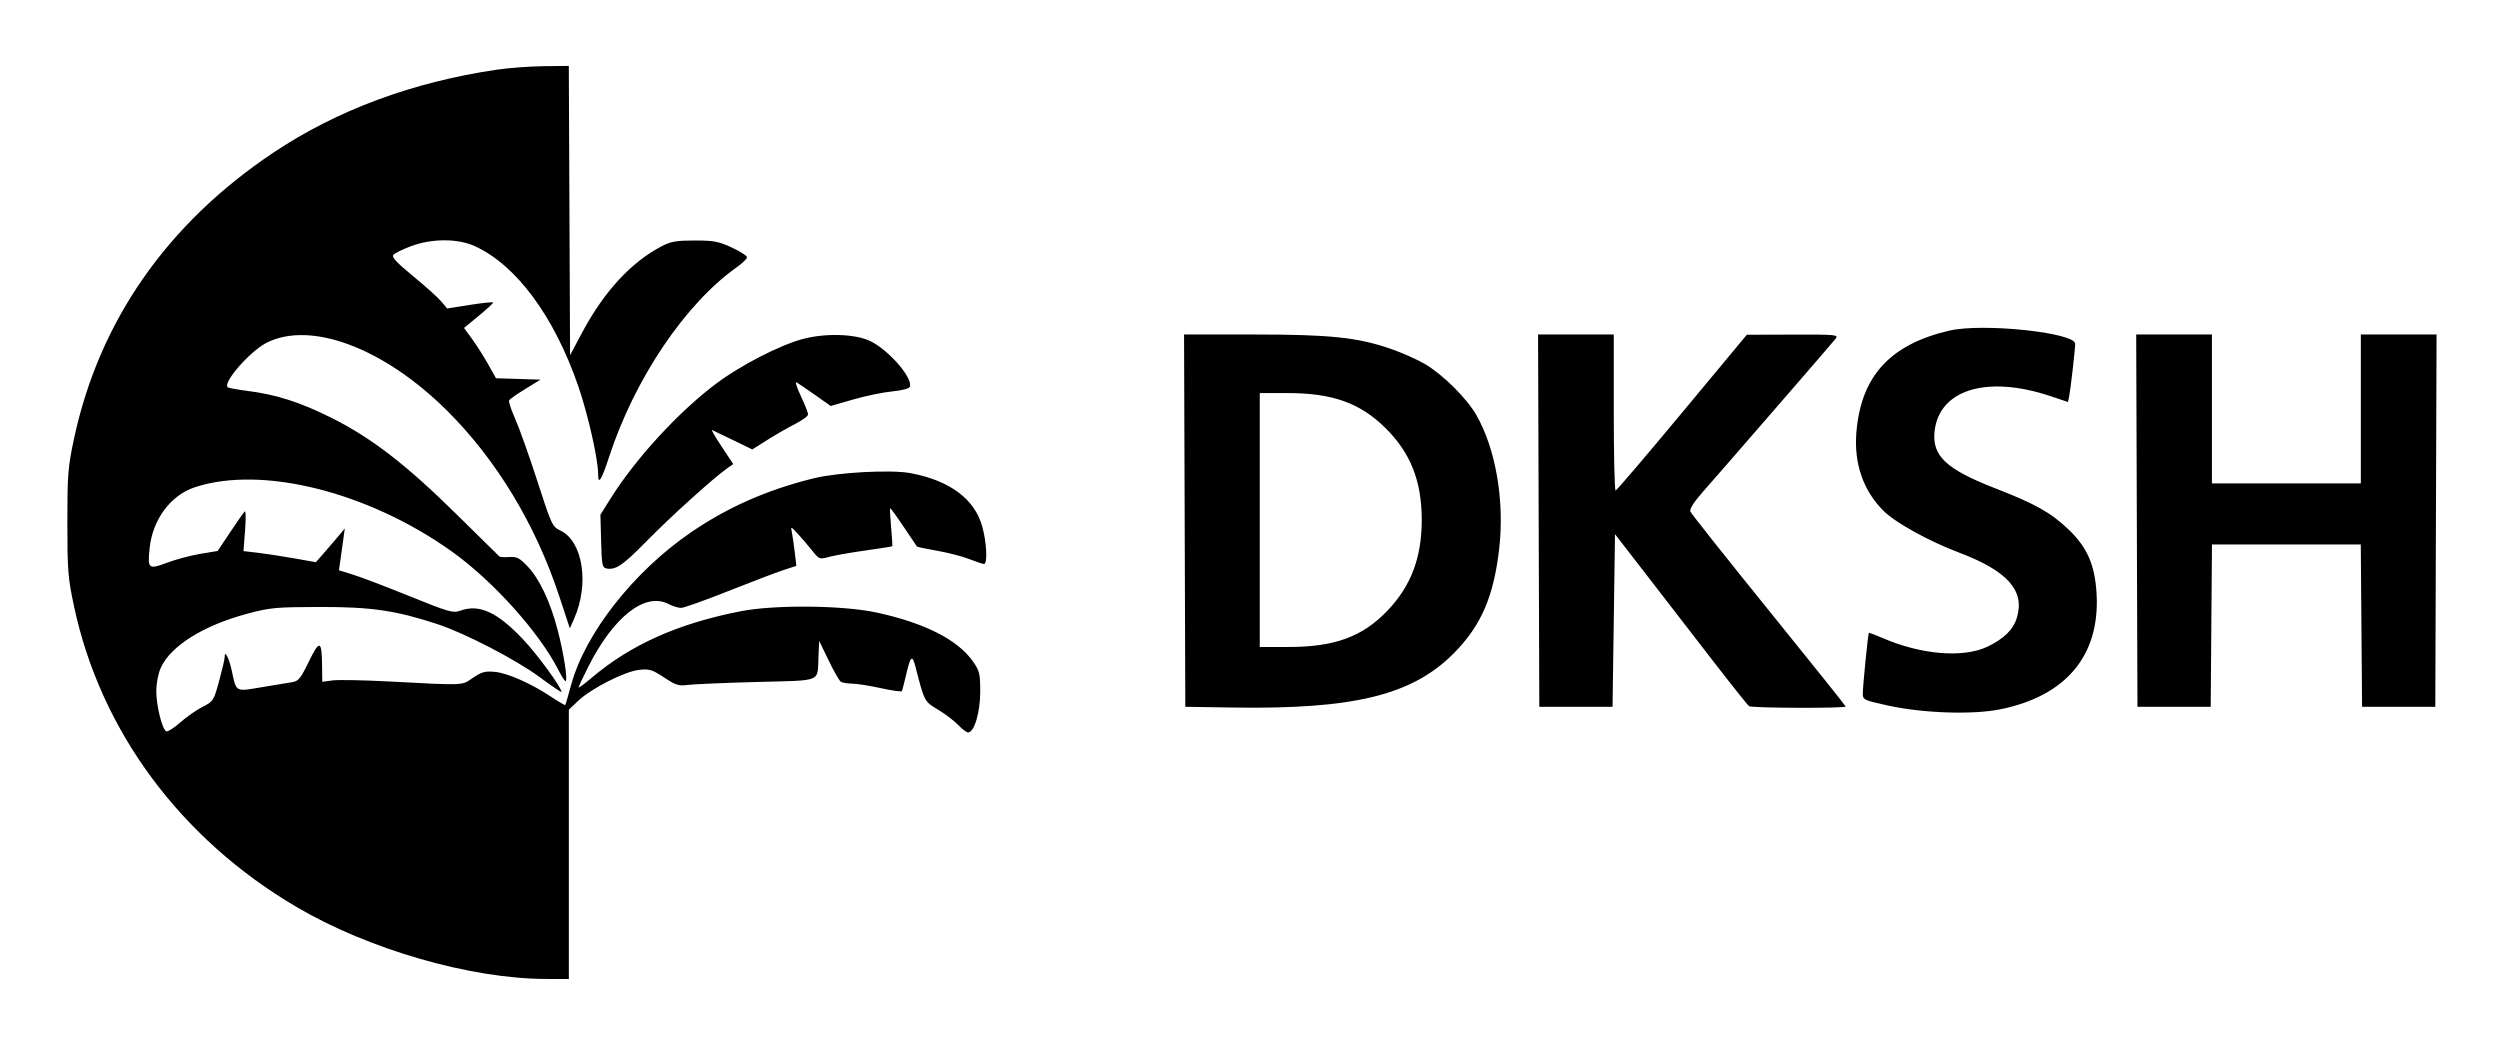
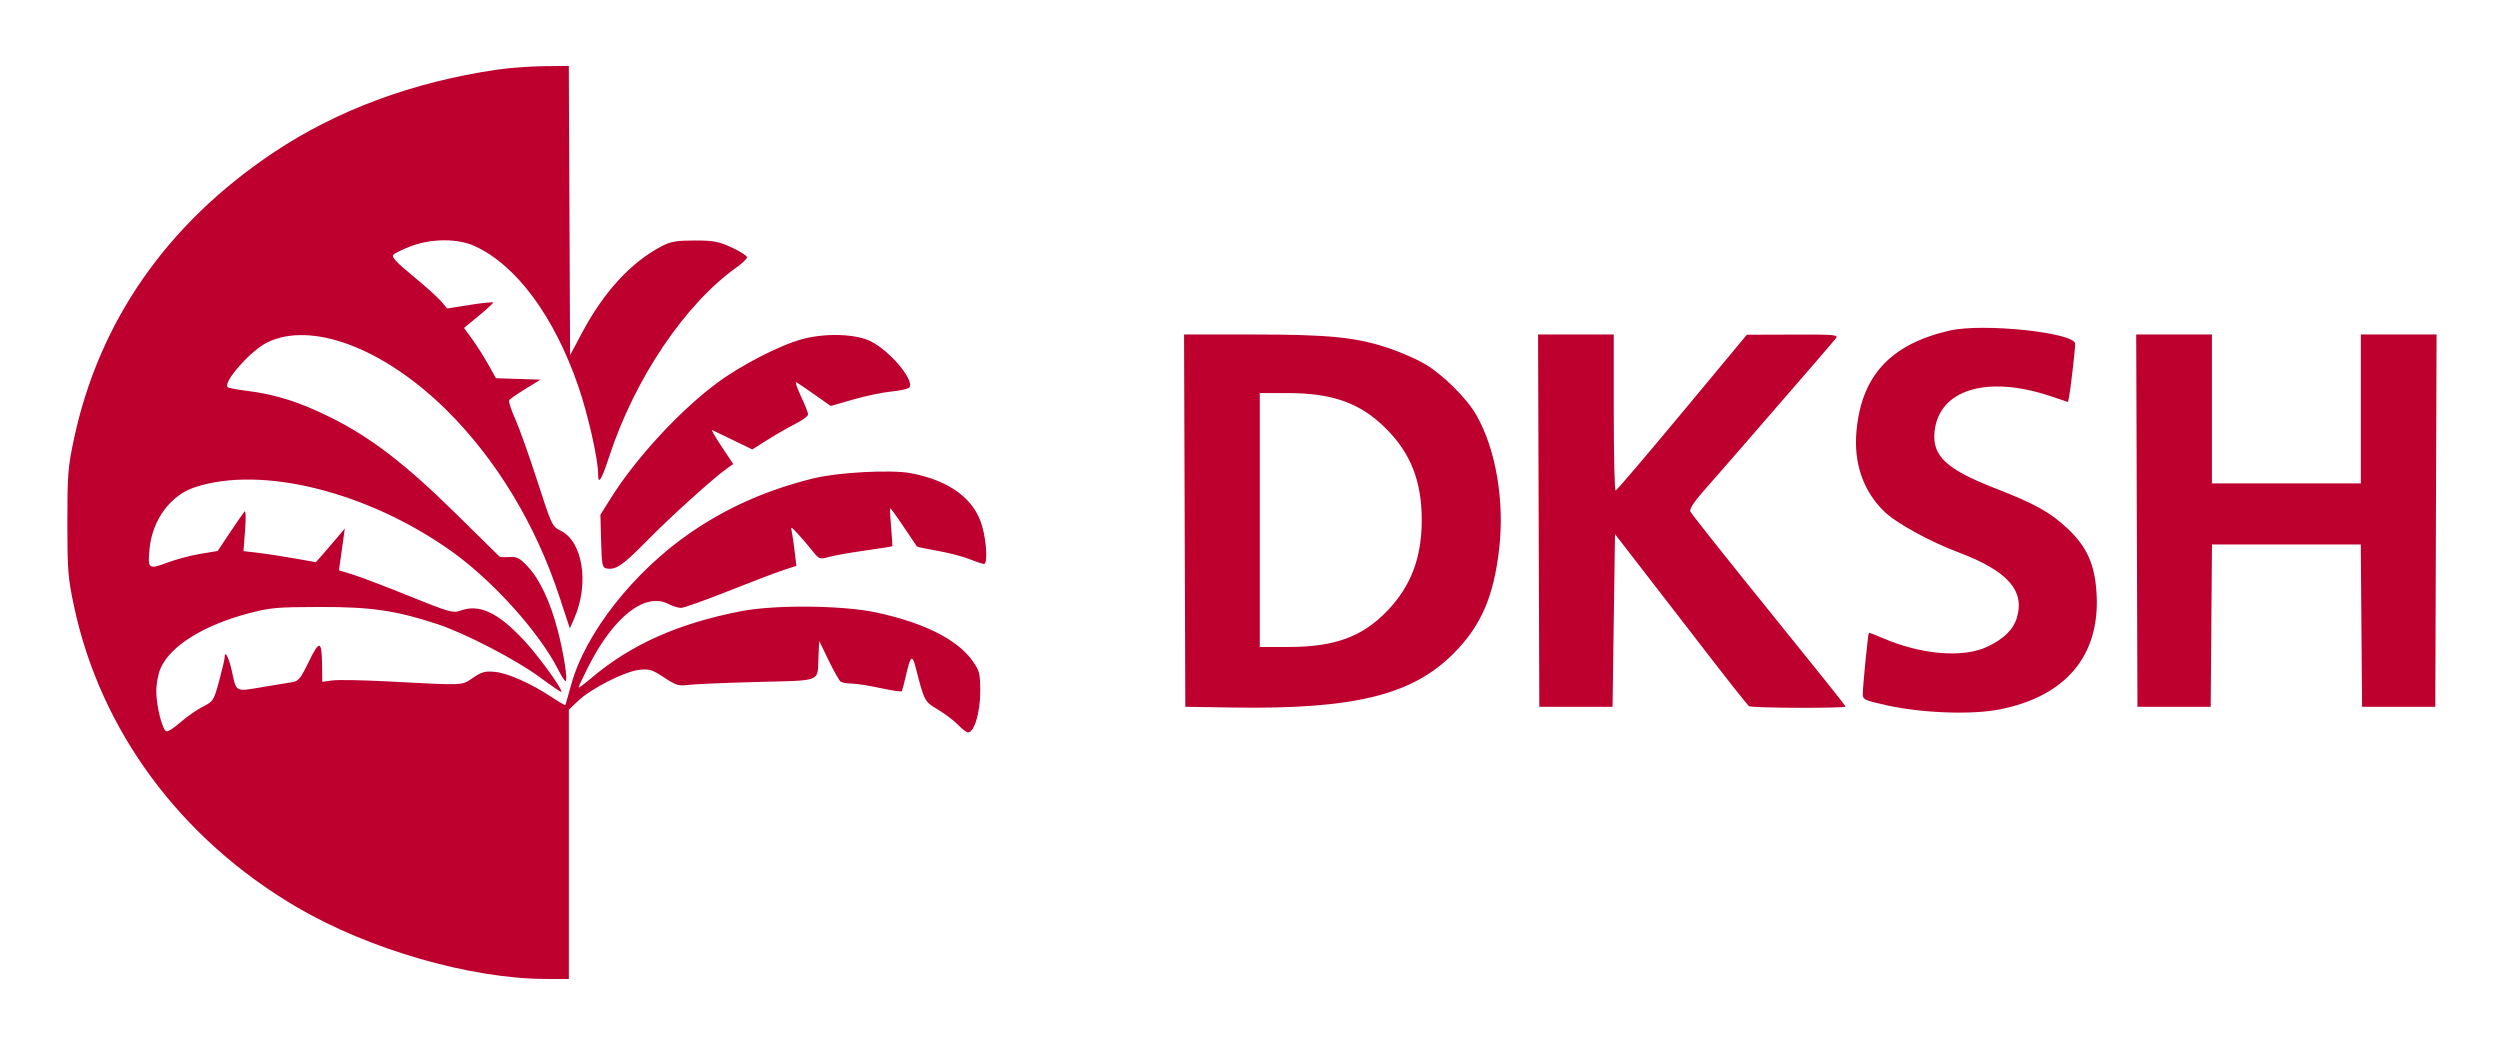
<svg xmlns="http://www.w3.org/2000/svg" width="100%" height="auto" viewBox="0 0 1024 428" version="1.1">
-   <path d="M 203.500 28.540 C 169.010 33.616, 138.023 45.113, 112.039 62.474 C 68.383 91.642, 40.541 131.624, 30.270 179.898 C 27.836 191.340, 27.589 194.480, 27.589 214 C 27.589 233.595, 27.830 236.634, 30.310 248.296 C 41.142 299.249, 73.852 343.483, 121.382 371.456 C 151.041 388.911, 192.677 400.920, 223.750 400.982 L 233 401 233 345.845 L 233 290.690 236.834 287.043 C 242.109 282.026, 255.867 275.031, 261.741 274.381 C 265.988 273.911, 267.092 274.246, 272 277.493 C 276.724 280.619, 278.064 281.053, 281.500 280.567 C 283.700 280.256, 296.422 279.705, 309.771 279.342 C 337.453 278.591, 334.743 279.744, 335.262 268.500 L 335.540 262.500 339.403 270.500 C 341.528 274.900, 343.769 278.831, 344.383 279.235 C 344.997 279.639, 347.075 279.987, 349 280.008 C 350.925 280.030, 356.229 280.868, 360.786 281.871 C 365.343 282.873, 369.221 283.425, 369.404 283.097 C 369.587 282.769, 370.304 280.025, 370.997 277 C 372.917 268.624, 373.636 267.906, 374.960 273.043 C 378.676 287.467, 378.590 287.304, 384.209 290.667 C 387.119 292.410, 390.822 295.222, 392.437 296.917 C 394.052 298.613, 395.897 300, 396.535 300 C 399.051 300, 401.500 291.795, 401.500 283.369 C 401.500 275.852, 401.248 274.814, 398.458 270.844 C 392.231 261.984, 378.607 255.100, 358.923 250.867 C 345.175 247.910, 317.331 247.648, 303.500 250.344 C 277.777 255.358, 258.329 264.043, 242.250 277.697 C 239.363 280.149, 237 281.885, 237 281.555 C 237 281.225, 238.751 277.478, 240.891 273.228 C 251.269 252.613, 264.219 242.442, 273.788 247.390 C 275.500 248.276, 277.818 249, 278.938 249 C 280.059 249, 288.744 245.911, 298.238 242.135 C 307.732 238.359, 317.908 234.482, 320.851 233.521 L 326.202 231.772 325.527 226.136 C 325.156 223.036, 324.625 219.375, 324.349 218 C 323.850 215.521, 323.870 215.525, 326.673 218.520 C 328.228 220.182, 330.867 223.262, 332.538 225.366 C 335.540 229.147, 335.623 229.179, 339.678 228.087 C 341.935 227.479, 348.642 226.300, 354.583 225.466 C 360.523 224.632, 365.444 223.848, 365.517 223.725 C 365.590 223.601, 365.357 220.125, 365 216 C 364.643 211.875, 364.458 208.351, 364.590 208.169 C 364.722 207.986, 367.185 211.361, 370.065 215.669 C 372.945 219.976, 375.430 223.659, 375.587 223.854 C 375.745 224.048, 379.478 224.833, 383.884 225.597 C 388.289 226.362, 394.184 227.890, 396.984 228.994 C 399.783 230.097, 402.507 231, 403.037 231 C 404.572 231, 404.153 222.179, 402.304 215.566 C 399.175 204.374, 388.997 196.816, 373 193.805 C 364.953 192.291, 343.152 193.464, 333.126 195.952 C 314.143 200.661, 298.103 207.737, 283 218.067 C 259.580 234.084, 239.678 259.415, 233.948 280.500 C 232.752 284.900, 231.660 288.627, 231.522 288.782 C 231.384 288.936, 228.847 287.454, 225.885 285.488 C 217.566 279.965, 207.983 275.705, 202.743 275.201 C 198.716 274.814, 197.333 275.187, 193.743 277.622 C 188.959 280.867, 190.896 280.784, 158.932 279.112 C 148.720 278.578, 138.482 278.394, 136.182 278.702 L 132 279.263 131.930 272.882 C 131.812 262.178, 130.951 261.870, 126.525 270.948 C 123.076 278.022, 122.243 279.037, 119.554 279.437 C 117.874 279.687, 112.265 280.613, 107.089 281.495 C 96.329 283.328, 96.825 283.600, 94.965 274.837 C 93.835 269.508, 91.967 265.926, 92.022 269.191 C 92.034 269.911, 91.022 274.260, 89.772 278.857 C 87.557 287.004, 87.387 287.270, 83 289.502 C 80.525 290.762, 76.370 293.670, 73.767 295.966 C 71.164 298.261, 68.589 299.864, 68.043 299.527 C 66.340 298.474, 63.999 288.892, 64.022 283.068 C 64.035 279.846, 64.814 275.815, 65.871 273.500 C 69.986 264.490, 83.409 256.134, 101.500 251.318 C 110.666 248.878, 113.127 248.653, 131 248.617 C 151.979 248.575, 162.046 250.036, 179 255.584 C 190.396 259.313, 211.457 270.235, 221.250 277.495 C 226.062 281.063, 230 283.727, 230 283.416 C 230 281.613, 220.201 268.191, 214.382 262.022 C 203.683 250.681, 196.323 247.307, 188.470 250.147 C 185.564 251.198, 183.840 250.703, 167.899 244.249 C 158.330 240.374, 147.875 236.389, 144.668 235.393 L 138.835 233.583 139.481 229.041 C 139.836 226.544, 140.373 222.700, 140.675 220.500 L 141.222 216.500 137.861 220.491 C 136.012 222.685, 133.345 225.785, 131.933 227.378 L 129.365 230.275 120.433 228.687 C 115.520 227.814, 108.851 226.793, 105.613 226.418 L 99.725 225.735 100.386 217.145 C 100.771 212.132, 100.677 208.959, 100.159 209.527 C 99.672 210.062, 96.996 213.916, 94.213 218.091 L 89.154 225.681 82.073 226.851 C 78.178 227.494, 72.049 229.128, 68.453 230.481 C 60.800 233.362, 60.407 233.038, 61.281 224.568 C 62.496 212.795, 69.875 202.850, 79.829 199.568 C 107.176 190.552, 150.653 201.399, 184.931 225.790 C 201.742 237.751, 220.800 258.893, 228.616 274.250 C 229.946 276.862, 231.303 279, 231.632 279 C 232.679 279, 230.965 267.825, 228.429 258.120 C 225.358 246.366, 220.991 237.126, 216.055 231.937 C 212.821 228.538, 211.685 227.959, 208.653 228.163 C 206.683 228.295, 204.848 228.201, 204.576 227.952 C 204.304 227.703, 196.300 219.830, 186.791 210.455 C 166.182 190.139, 151.931 179.180, 135.500 171.011 C 122.746 164.671, 113.008 161.574, 101.140 160.084 C 97.121 159.579, 93.570 158.903, 93.248 158.582 C 91.256 156.590, 102.462 143.813, 109.193 140.402 C 127.255 131.250, 157.214 142.500, 183.051 168.137 C 203.269 188.199, 219.372 214.812, 229.055 244.167 L 233.411 257.373 235.154 253.437 C 241.464 239.184, 238.760 221.714, 229.565 217.329 C 226.223 215.736, 225.927 215.102, 220.055 196.929 C 216.722 186.614, 212.645 175.167, 210.997 171.492 C 209.348 167.818, 208.239 164.422, 208.534 163.946 C 208.828 163.470, 211.835 161.375, 215.217 159.290 L 221.365 155.500 212.258 155.213 L 203.150 154.927 199.949 149.213 C 198.188 146.071, 195.244 141.435, 193.407 138.911 L 190.065 134.321 196.025 129.411 C 199.304 126.710, 201.989 124.247, 201.993 123.938 C 201.997 123.629, 197.763 124.046, 192.584 124.864 L 183.168 126.353 180.698 123.427 C 179.340 121.817, 174.143 117.152, 169.150 113.060 C 162.579 107.674, 160.346 105.288, 161.066 104.420 C 161.614 103.760, 164.860 102.159, 168.281 100.860 C 176.755 97.644, 187.486 97.621, 194.454 100.805 C 211.511 108.597, 227.043 129.629, 236.888 158.265 C 240.886 169.891, 245 188.143, 245 194.251 C 245 198.866, 246.364 196.684, 249.534 187 C 259.965 155.132, 280.663 124.410, 301.769 109.466 C 304.072 107.835, 305.967 105.999, 305.979 105.387 C 305.990 104.774, 303.188 102.974, 299.750 101.387 C 294.319 98.878, 292.320 98.501, 284.500 98.507 C 276.997 98.513, 274.752 98.906, 271 100.870 C 258.454 107.436, 247.352 119.496, 238.428 136.248 L 233.500 145.500 233.242 86.250 L 232.984 27 222.742 27.107 C 217.109 27.167, 208.450 27.811, 203.500 28.540 M 798.500 135.415 C 774.205 141.043, 762.308 154.021, 760.381 177 C 759.304 189.850, 763.182 201.039, 771.587 209.324 C 776.535 214.203, 790.124 221.696, 802.500 226.372 C 822.266 233.840, 829.440 241.912, 826.130 252.959 C 824.656 257.882, 820.788 261.688, 814 264.899 C 804.056 269.602, 786.847 268.167, 771.096 261.322 C 768.124 260.031, 765.593 259.092, 765.471 259.237 C 765.133 259.639, 762.994 281.145, 762.997 284.113 C 763 286.612, 763.443 286.823, 773.250 288.981 C 787.474 292.112, 807.794 292.819, 819.090 290.576 C 846.107 285.210, 860.090 268.630, 858.777 243.520 C 858.148 231.494, 854.960 224.163, 847.131 216.735 C 839.924 209.898, 833.660 206.393, 817.220 200 C 797.139 192.190, 791.319 186.722, 792.402 176.681 C 794.253 159.528, 813.957 153.565, 839.965 162.288 L 847.046 164.663 847.491 162.581 C 848.047 159.980, 849.993 143.086, 849.997 140.833 C 850.005 136.221, 812.196 132.243, 798.500 135.415 M 328.500 138.939 C 319.092 141.536, 303.283 149.699, 293.500 157.012 C 278.095 168.526, 260.410 187.744, 250.110 204.163 L 245.931 210.826 246.215 221.651 C 246.467 231.216, 246.713 232.517, 248.329 232.827 C 252.227 233.573, 254.989 231.693, 265.068 221.431 C 274.798 211.524, 292.392 195.637, 297.921 191.767 L 300.342 190.072 295.589 182.926 C 292.976 178.995, 291.211 175.941, 291.669 176.140 C 292.126 176.338, 296.018 178.208, 300.319 180.296 L 308.138 184.092 314.319 180.189 C 317.718 178.042, 322.863 175.089, 325.750 173.626 C 328.637 172.163, 331 170.411, 330.999 169.733 C 330.999 169.055, 329.658 165.667, 328.020 162.204 C 326.382 158.741, 325.594 156.223, 326.271 156.608 C 326.947 156.994, 330.374 159.331, 333.886 161.802 L 340.271 166.295 349.534 163.619 C 354.628 162.148, 361.808 160.663, 365.488 160.319 C 369.428 159.951, 372.379 159.177, 372.662 158.437 C 373.990 154.978, 364.499 143.850, 356.845 139.890 C 350.727 136.725, 338.060 136.300, 328.500 138.939 M 485.244 213.250 L 485.500 289.500 505 289.806 C 554.550 290.583, 578.421 284.735, 595.393 267.661 C 606.676 256.309, 611.859 244.350, 614.091 224.517 C 616.285 205.018, 612.658 183.909, 604.730 170.035 C 600.792 163.144, 591.105 153.513, 583.708 149.135 C 580.581 147.284, 574.249 144.469, 569.637 142.879 C 555.941 138.158, 544.939 137.013, 513.244 137.006 L 484.988 137 485.244 213.250 M 630.244 213.250 L 630.500 289.500 645.500 289.500 L 660.500 289.500 661 254.143 L 661.500 218.786 674.545 235.643 C 681.719 244.914, 693.840 260.600, 701.480 270.500 C 709.119 280.400, 715.849 288.839, 716.435 289.254 C 717.554 290.046, 756 290.178, 756 289.389 C 756 289.139, 741.814 271.407, 724.476 249.986 C 707.138 228.565, 692.684 210.341, 692.357 209.489 C 691.973 208.488, 693.867 205.558, 697.700 201.220 C 706.430 191.338, 750.271 140.777, 751.872 138.743 C 753.167 137.098, 752.180 137.003, 734.372 137.055 L 715.500 137.110 689 168.989 C 674.425 186.522, 662.163 200.897, 661.750 200.934 C 661.337 200.970, 661 186.600, 661 169 L 661 137 645.494 137 L 629.988 137 630.244 213.250 M 875.244 213.250 L 875.500 289.500 890.500 289.500 L 905.500 289.500 905.763 256.250 L 906.027 223 936.500 223 L 966.973 223 967.237 256.250 L 967.500 289.500 982.500 289.500 L 997.500 289.500 997.756 213.250 L 998.012 137 982.506 137 L 967 137 967 167.500 L 967 198 936.500 198 L 906 198 906 167.500 L 906 137 890.494 137 L 874.988 137 875.244 213.250 M 516 213 L 516 265 527.790 265 C 546.723 265, 558.106 260.811, 568.344 250.078 C 577.958 239.999, 582.341 228.388, 582.341 213 C 582.341 197.116, 577.842 185.641, 567.621 175.459 C 557.187 165.066, 545.846 161, 527.290 161 L 516 161 516 213" stroke="none" fill="black" fill-rule="evenodd" />
+   <path d="M 203.500 28.540 C 169.010 33.616, 138.023 45.113, 112.039 62.474 C 68.383 91.642, 40.541 131.624, 30.270 179.898 C 27.836 191.340, 27.589 194.480, 27.589 214 C 27.589 233.595, 27.830 236.634, 30.310 248.296 C 41.142 299.249, 73.852 343.483, 121.382 371.456 C 151.041 388.911, 192.677 400.920, 223.750 400.982 L 233 401 233 345.845 L 233 290.690 236.834 287.043 C 242.109 282.026, 255.867 275.031, 261.741 274.381 C 265.988 273.911, 267.092 274.246, 272 277.493 C 276.724 280.619, 278.064 281.053, 281.500 280.567 C 283.700 280.256, 296.422 279.705, 309.771 279.342 C 337.453 278.591, 334.743 279.744, 335.262 268.500 L 335.540 262.500 339.403 270.500 C 341.528 274.900, 343.769 278.831, 344.383 279.235 C 344.997 279.639, 347.075 279.987, 349 280.008 C 350.925 280.030, 356.229 280.868, 360.786 281.871 C 365.343 282.873, 369.221 283.425, 369.404 283.097 C 369.587 282.769, 370.304 280.025, 370.997 277 C 372.917 268.624, 373.636 267.906, 374.960 273.043 C 378.676 287.467, 378.590 287.304, 384.209 290.667 C 387.119 292.410, 390.822 295.222, 392.437 296.917 C 394.052 298.613, 395.897 300, 396.535 300 C 399.051 300, 401.500 291.795, 401.500 283.369 C 401.500 275.852, 401.248 274.814, 398.458 270.844 C 392.231 261.984, 378.607 255.100, 358.923 250.867 C 345.175 247.910, 317.331 247.648, 303.500 250.344 C 277.777 255.358, 258.329 264.043, 242.250 277.697 C 239.363 280.149, 237 281.885, 237 281.555 C 237 281.225, 238.751 277.478, 240.891 273.228 C 251.269 252.613, 264.219 242.442, 273.788 247.390 C 275.500 248.276, 277.818 249, 278.938 249 C 280.059 249, 288.744 245.911, 298.238 242.135 C 307.732 238.359, 317.908 234.482, 320.851 233.521 L 326.202 231.772 325.527 226.136 C 325.156 223.036, 324.625 219.375, 324.349 218 C 323.850 215.521, 323.870 215.525, 326.673 218.520 C 328.228 220.182, 330.867 223.262, 332.538 225.366 C 335.540 229.147, 335.623 229.179, 339.678 228.087 C 341.935 227.479, 348.642 226.300, 354.583 225.466 C 360.523 224.632, 365.444 223.848, 365.517 223.725 C 365.590 223.601, 365.357 220.125, 365 216 C 364.643 211.875, 364.458 208.351, 364.590 208.169 C 364.722 207.986, 367.185 211.361, 370.065 215.669 C 372.945 219.976, 375.430 223.659, 375.587 223.854 C 375.745 224.048, 379.478 224.833, 383.884 225.597 C 388.289 226.362, 394.184 227.890, 396.984 228.994 C 399.783 230.097, 402.507 231, 403.037 231 C 404.572 231, 404.153 222.179, 402.304 215.566 C 399.175 204.374, 388.997 196.816, 373 193.805 C 364.953 192.291, 343.152 193.464, 333.126 195.952 C 314.143 200.661, 298.103 207.737, 283 218.067 C 259.580 234.084, 239.678 259.415, 233.948 280.500 C 232.752 284.900, 231.660 288.627, 231.522 288.782 C 231.384 288.936, 228.847 287.454, 225.885 285.488 C 217.566 279.965, 207.983 275.705, 202.743 275.201 C 198.716 274.814, 197.333 275.187, 193.743 277.622 C 188.959 280.867, 190.896 280.784, 158.932 279.112 C 148.720 278.578, 138.482 278.394, 136.182 278.702 L 132 279.263 131.930 272.882 C 131.812 262.178, 130.951 261.870, 126.525 270.948 C 123.076 278.022, 122.243 279.037, 119.554 279.437 C 117.874 279.687, 112.265 280.613, 107.089 281.495 C 96.329 283.328, 96.825 283.600, 94.965 274.837 C 93.835 269.508, 91.967 265.926, 92.022 269.191 C 92.034 269.911, 91.022 274.260, 89.772 278.857 C 87.557 287.004, 87.387 287.270, 83 289.502 C 80.525 290.762, 76.370 293.670, 73.767 295.966 C 71.164 298.261, 68.589 299.864, 68.043 299.527 C 66.340 298.474, 63.999 288.892, 64.022 283.068 C 64.035 279.846, 64.814 275.815, 65.871 273.500 C 69.986 264.490, 83.409 256.134, 101.500 251.318 C 110.666 248.878, 113.127 248.653, 131 248.617 C 151.979 248.575, 162.046 250.036, 179 255.584 C 190.396 259.313, 211.457 270.235, 221.250 277.495 C 226.062 281.063, 230 283.727, 230 283.416 C 230 281.613, 220.201 268.191, 214.382 262.022 C 203.683 250.681, 196.323 247.307, 188.470 250.147 C 185.564 251.198, 183.840 250.703, 167.899 244.249 C 158.330 240.374, 147.875 236.389, 144.668 235.393 L 138.835 233.583 139.481 229.041 C 139.836 226.544, 140.373 222.700, 140.675 220.500 L 141.222 216.500 137.861 220.491 C 136.012 222.685, 133.345 225.785, 131.933 227.378 L 129.365 230.275 120.433 228.687 C 115.520 227.814, 108.851 226.793, 105.613 226.418 L 99.725 225.735 100.386 217.145 C 100.771 212.132, 100.677 208.959, 100.159 209.527 C 99.672 210.062, 96.996 213.916, 94.213 218.091 L 89.154 225.681 82.073 226.851 C 78.178 227.494, 72.049 229.128, 68.453 230.481 C 60.800 233.362, 60.407 233.038, 61.281 224.568 C 62.496 212.795, 69.875 202.850, 79.829 199.568 C 107.176 190.552, 150.653 201.399, 184.931 225.790 C 201.742 237.751, 220.800 258.893, 228.616 274.250 C 229.946 276.862, 231.303 279, 231.632 279 C 232.679 279, 230.965 267.825, 228.429 258.120 C 225.358 246.366, 220.991 237.126, 216.055 231.937 C 212.821 228.538, 211.685 227.959, 208.653 228.163 C 206.683 228.295, 204.848 228.201, 204.576 227.952 C 204.304 227.703, 196.300 219.830, 186.791 210.455 C 166.182 190.139, 151.931 179.180, 135.500 171.011 C 122.746 164.671, 113.008 161.574, 101.140 160.084 C 97.121 159.579, 93.570 158.903, 93.248 158.582 C 91.256 156.590, 102.462 143.813, 109.193 140.402 C 127.255 131.250, 157.214 142.500, 183.051 168.137 C 203.269 188.199, 219.372 214.812, 229.055 244.167 L 233.411 257.373 235.154 253.437 C 241.464 239.184, 238.760 221.714, 229.565 217.329 C 226.223 215.736, 225.927 215.102, 220.055 196.929 C 216.722 186.614, 212.645 175.167, 210.997 171.492 C 209.348 167.818, 208.239 164.422, 208.534 163.946 C 208.828 163.470, 211.835 161.375, 215.217 159.290 L 221.365 155.500 212.258 155.213 L 203.150 154.927 199.949 149.213 C 198.188 146.071, 195.244 141.435, 193.407 138.911 L 190.065 134.321 196.025 129.411 C 199.304 126.710, 201.989 124.247, 201.993 123.938 C 201.997 123.629, 197.763 124.046, 192.584 124.864 L 183.168 126.353 180.698 123.427 C 179.340 121.817, 174.143 117.152, 169.150 113.060 C 162.579 107.674, 160.346 105.288, 161.066 104.420 C 161.614 103.760, 164.860 102.159, 168.281 100.860 C 176.755 97.644, 187.486 97.621, 194.454 100.805 C 211.511 108.597, 227.043 129.629, 236.888 158.265 C 240.886 169.891, 245 188.143, 245 194.251 C 245 198.866, 246.364 196.684, 249.534 187 C 259.965 155.132, 280.663 124.410, 301.769 109.466 C 304.072 107.835, 305.967 105.999, 305.979 105.387 C 305.990 104.774, 303.188 102.974, 299.750 101.387 C 294.319 98.878, 292.320 98.501, 284.500 98.507 C 276.997 98.513, 274.752 98.906, 271 100.870 C 258.454 107.436, 247.352 119.496, 238.428 136.248 L 233.500 145.500 233.242 86.250 L 232.984 27 222.742 27.107 C 217.109 27.167, 208.450 27.811, 203.500 28.540 M 798.500 135.415 C 774.205 141.043, 762.308 154.021, 760.381 177 C 759.304 189.850, 763.182 201.039, 771.587 209.324 C 776.535 214.203, 790.124 221.696, 802.500 226.372 C 822.266 233.840, 829.440 241.912, 826.130 252.959 C 824.656 257.882, 820.788 261.688, 814 264.899 C 804.056 269.602, 786.847 268.167, 771.096 261.322 C 768.124 260.031, 765.593 259.092, 765.471 259.237 C 765.133 259.639, 762.994 281.145, 762.997 284.113 C 763 286.612, 763.443 286.823, 773.250 288.981 C 787.474 292.112, 807.794 292.819, 819.090 290.576 C 846.107 285.210, 860.090 268.630, 858.777 243.520 C 858.148 231.494, 854.960 224.163, 847.131 216.735 C 839.924 209.898, 833.660 206.393, 817.220 200 C 797.139 192.190, 791.319 186.722, 792.402 176.681 C 794.253 159.528, 813.957 153.565, 839.965 162.288 L 847.046 164.663 847.491 162.581 C 848.047 159.980, 849.993 143.086, 849.997 140.833 C 850.005 136.221, 812.196 132.243, 798.500 135.415 M 328.500 138.939 C 319.092 141.536, 303.283 149.699, 293.500 157.012 C 278.095 168.526, 260.410 187.744, 250.110 204.163 L 245.931 210.826 246.215 221.651 C 246.467 231.216, 246.713 232.517, 248.329 232.827 C 252.227 233.573, 254.989 231.693, 265.068 221.431 C 274.798 211.524, 292.392 195.637, 297.921 191.767 L 300.342 190.072 295.589 182.926 C 292.976 178.995, 291.211 175.941, 291.669 176.140 C 292.126 176.338, 296.018 178.208, 300.319 180.296 L 308.138 184.092 314.319 180.189 C 317.718 178.042, 322.863 175.089, 325.750 173.626 C 328.637 172.163, 331 170.411, 330.999 169.733 C 330.999 169.055, 329.658 165.667, 328.020 162.204 C 326.382 158.741, 325.594 156.223, 326.271 156.608 C 326.947 156.994, 330.374 159.331, 333.886 161.802 L 340.271 166.295 349.534 163.619 C 354.628 162.148, 361.808 160.663, 365.488 160.319 C 369.428 159.951, 372.379 159.177, 372.662 158.437 C 373.990 154.978, 364.499 143.850, 356.845 139.890 C 350.727 136.725, 338.060 136.300, 328.500 138.939 M 485.244 213.250 L 485.500 289.500 505 289.806 C 554.550 290.583, 578.421 284.735, 595.393 267.661 C 606.676 256.309, 611.859 244.350, 614.091 224.517 C 616.285 205.018, 612.658 183.909, 604.730 170.035 C 600.792 163.144, 591.105 153.513, 583.708 149.135 C 580.581 147.284, 574.249 144.469, 569.637 142.879 C 555.941 138.158, 544.939 137.013, 513.244 137.006 L 484.988 137 485.244 213.250 M 630.244 213.250 L 630.500 289.500 645.500 289.500 L 660.500 289.500 661 254.143 L 661.500 218.786 674.545 235.643 C 681.719 244.914, 693.840 260.600, 701.480 270.500 C 709.119 280.400, 715.849 288.839, 716.435 289.254 C 717.554 290.046, 756 290.178, 756 289.389 C 756 289.139, 741.814 271.407, 724.476 249.986 C 707.138 228.565, 692.684 210.341, 692.357 209.489 C 691.973 208.488, 693.867 205.558, 697.700 201.220 C 706.430 191.338, 750.271 140.777, 751.872 138.743 C 753.167 137.098, 752.180 137.003, 734.372 137.055 L 715.500 137.110 689 168.989 C 674.425 186.522, 662.163 200.897, 661.750 200.934 C 661.337 200.970, 661 186.600, 661 169 L 661 137 645.494 137 L 629.988 137 630.244 213.250 M 875.244 213.250 L 875.500 289.500 890.500 289.500 L 905.500 289.500 905.763 256.250 L 906.027 223 936.500 223 L 966.973 223 967.237 256.250 L 967.500 289.500 982.500 289.500 L 997.500 289.500 997.756 213.250 L 998.012 137 982.506 137 L 967 137 967 167.500 L 967 198 936.500 198 L 906 198 906 167.500 L 906 137 890.494 137 L 874.988 137 875.244 213.250 M 516 213 L 516 265 527.790 265 C 546.723 265, 558.106 260.811, 568.344 250.078 C 577.958 239.999, 582.341 228.388, 582.341 213 C 582.341 197.116, 577.842 185.641, 567.621 175.459 C 557.187 165.066, 545.846 161, 527.290 161 L 516 161 516 213" stroke="none" fill="#BE002F" fill-rule="evenodd" />
</svg>
